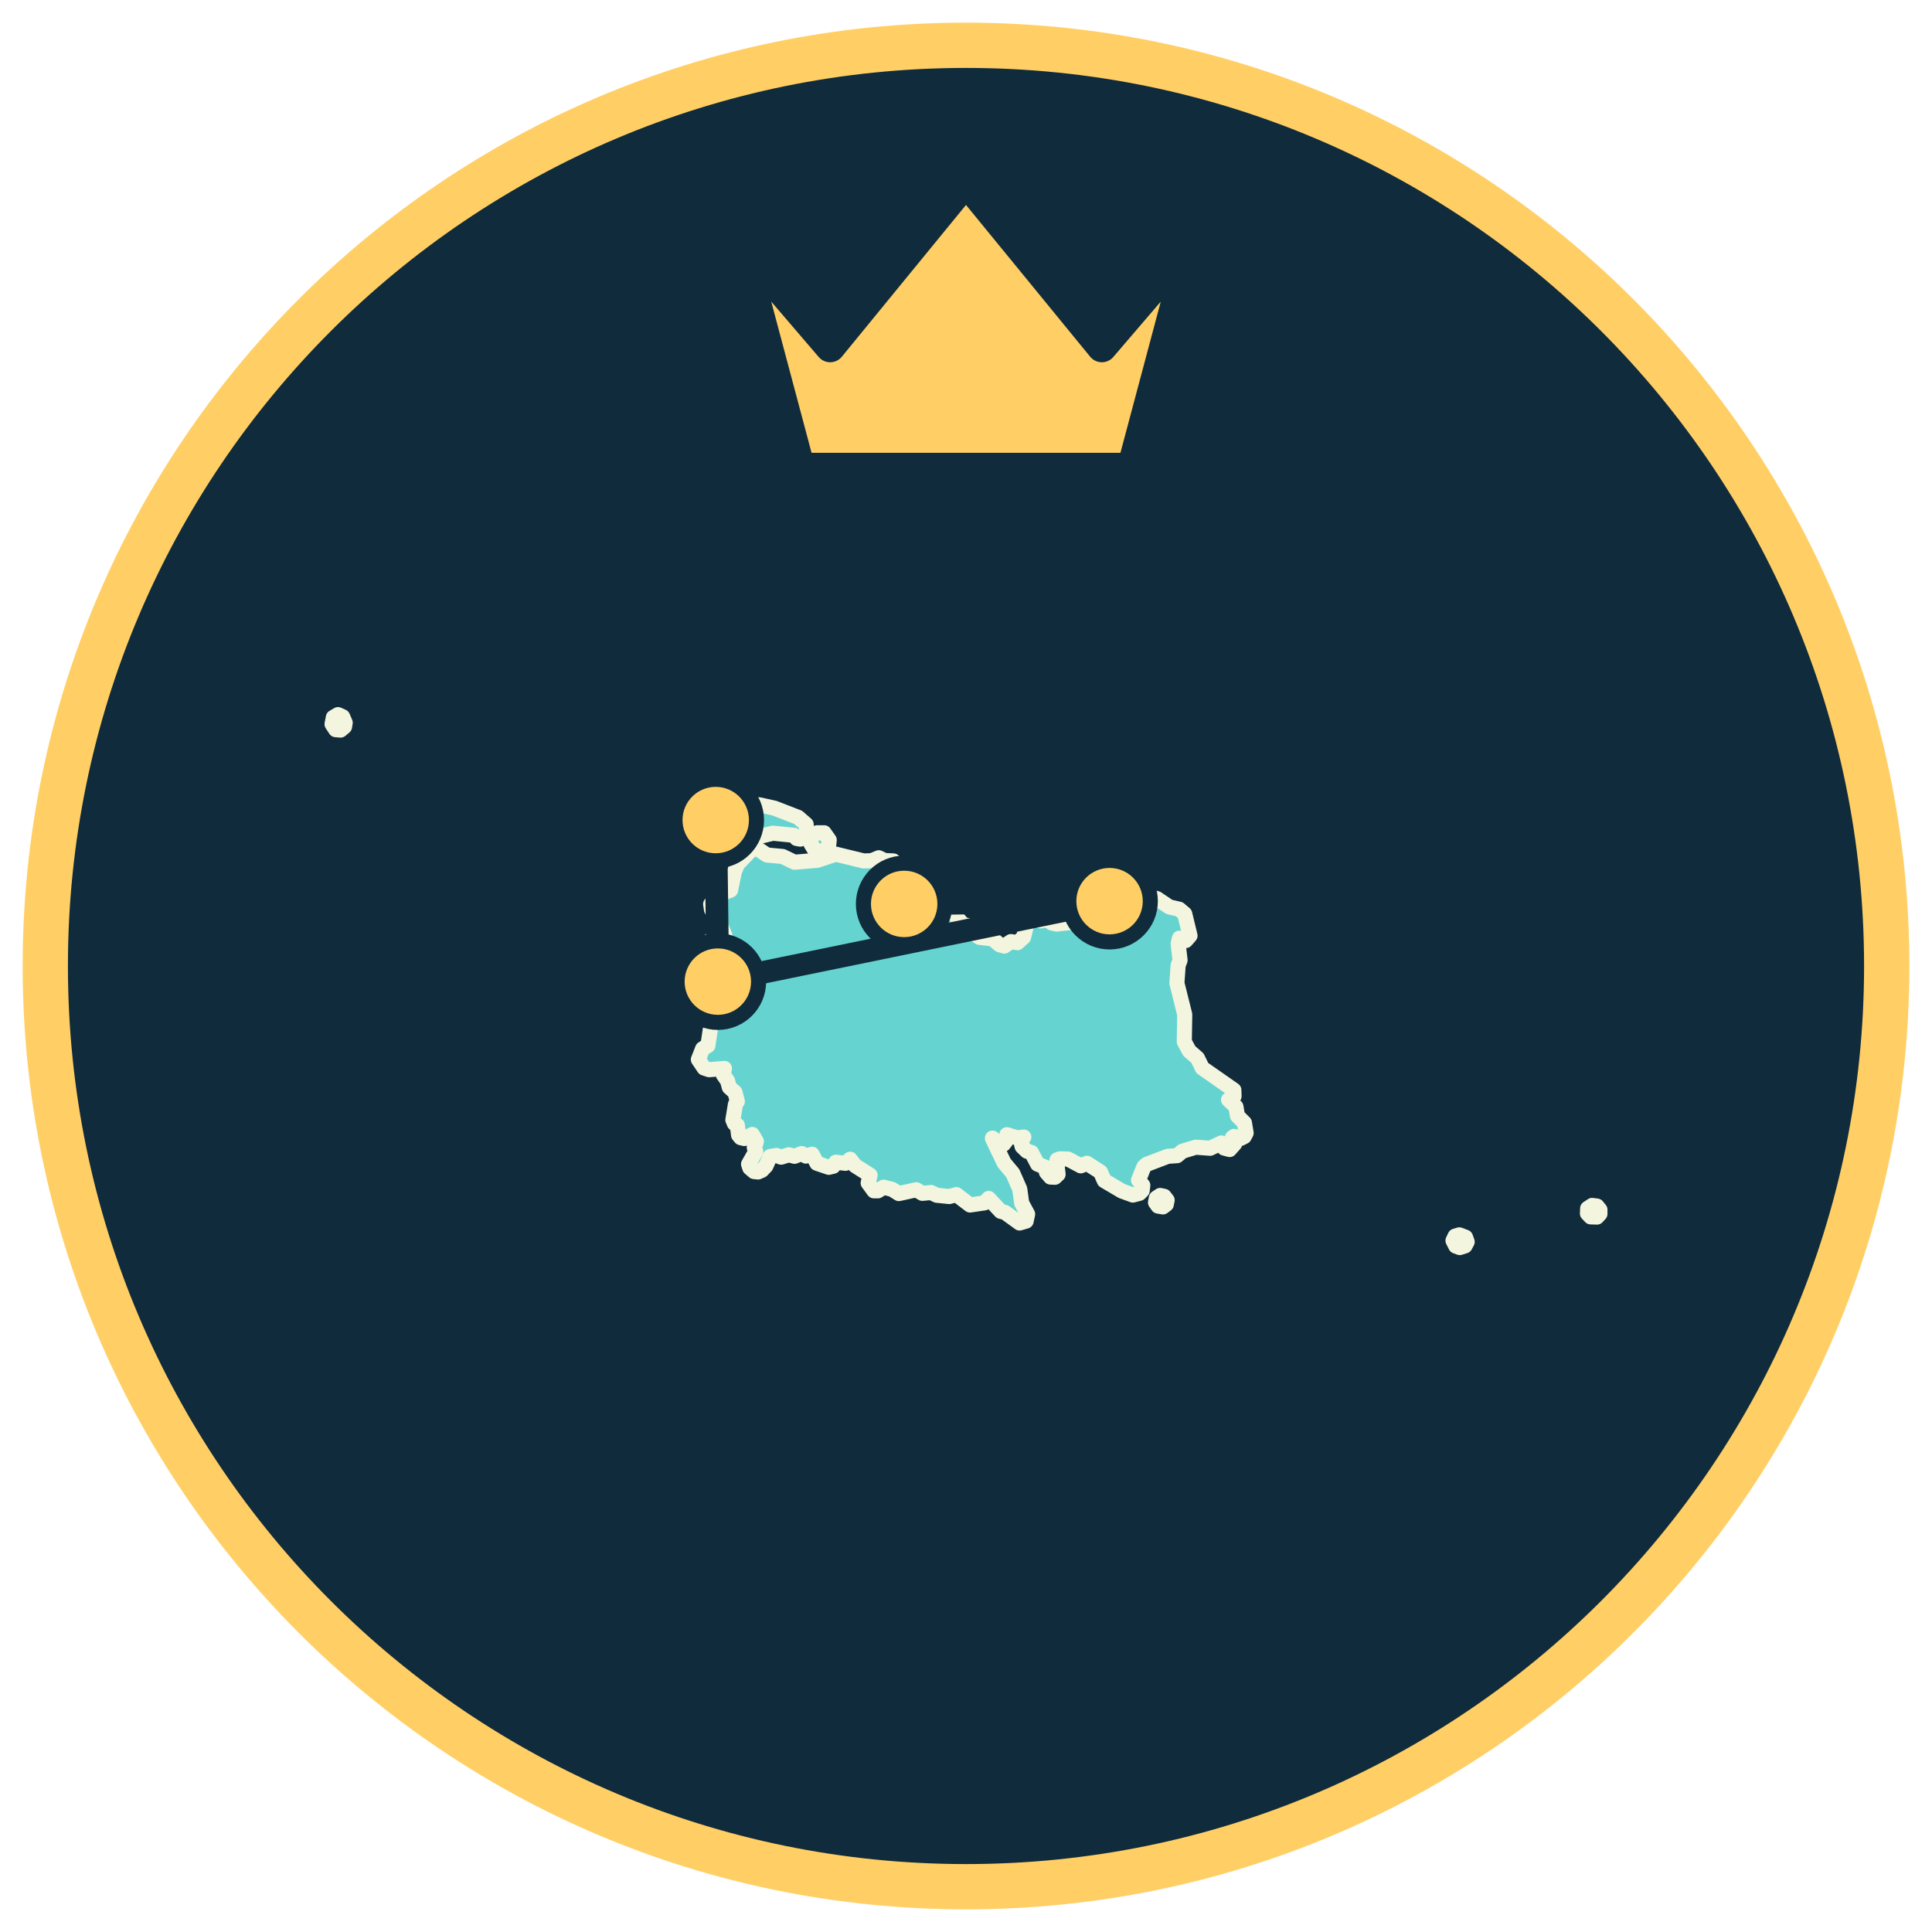
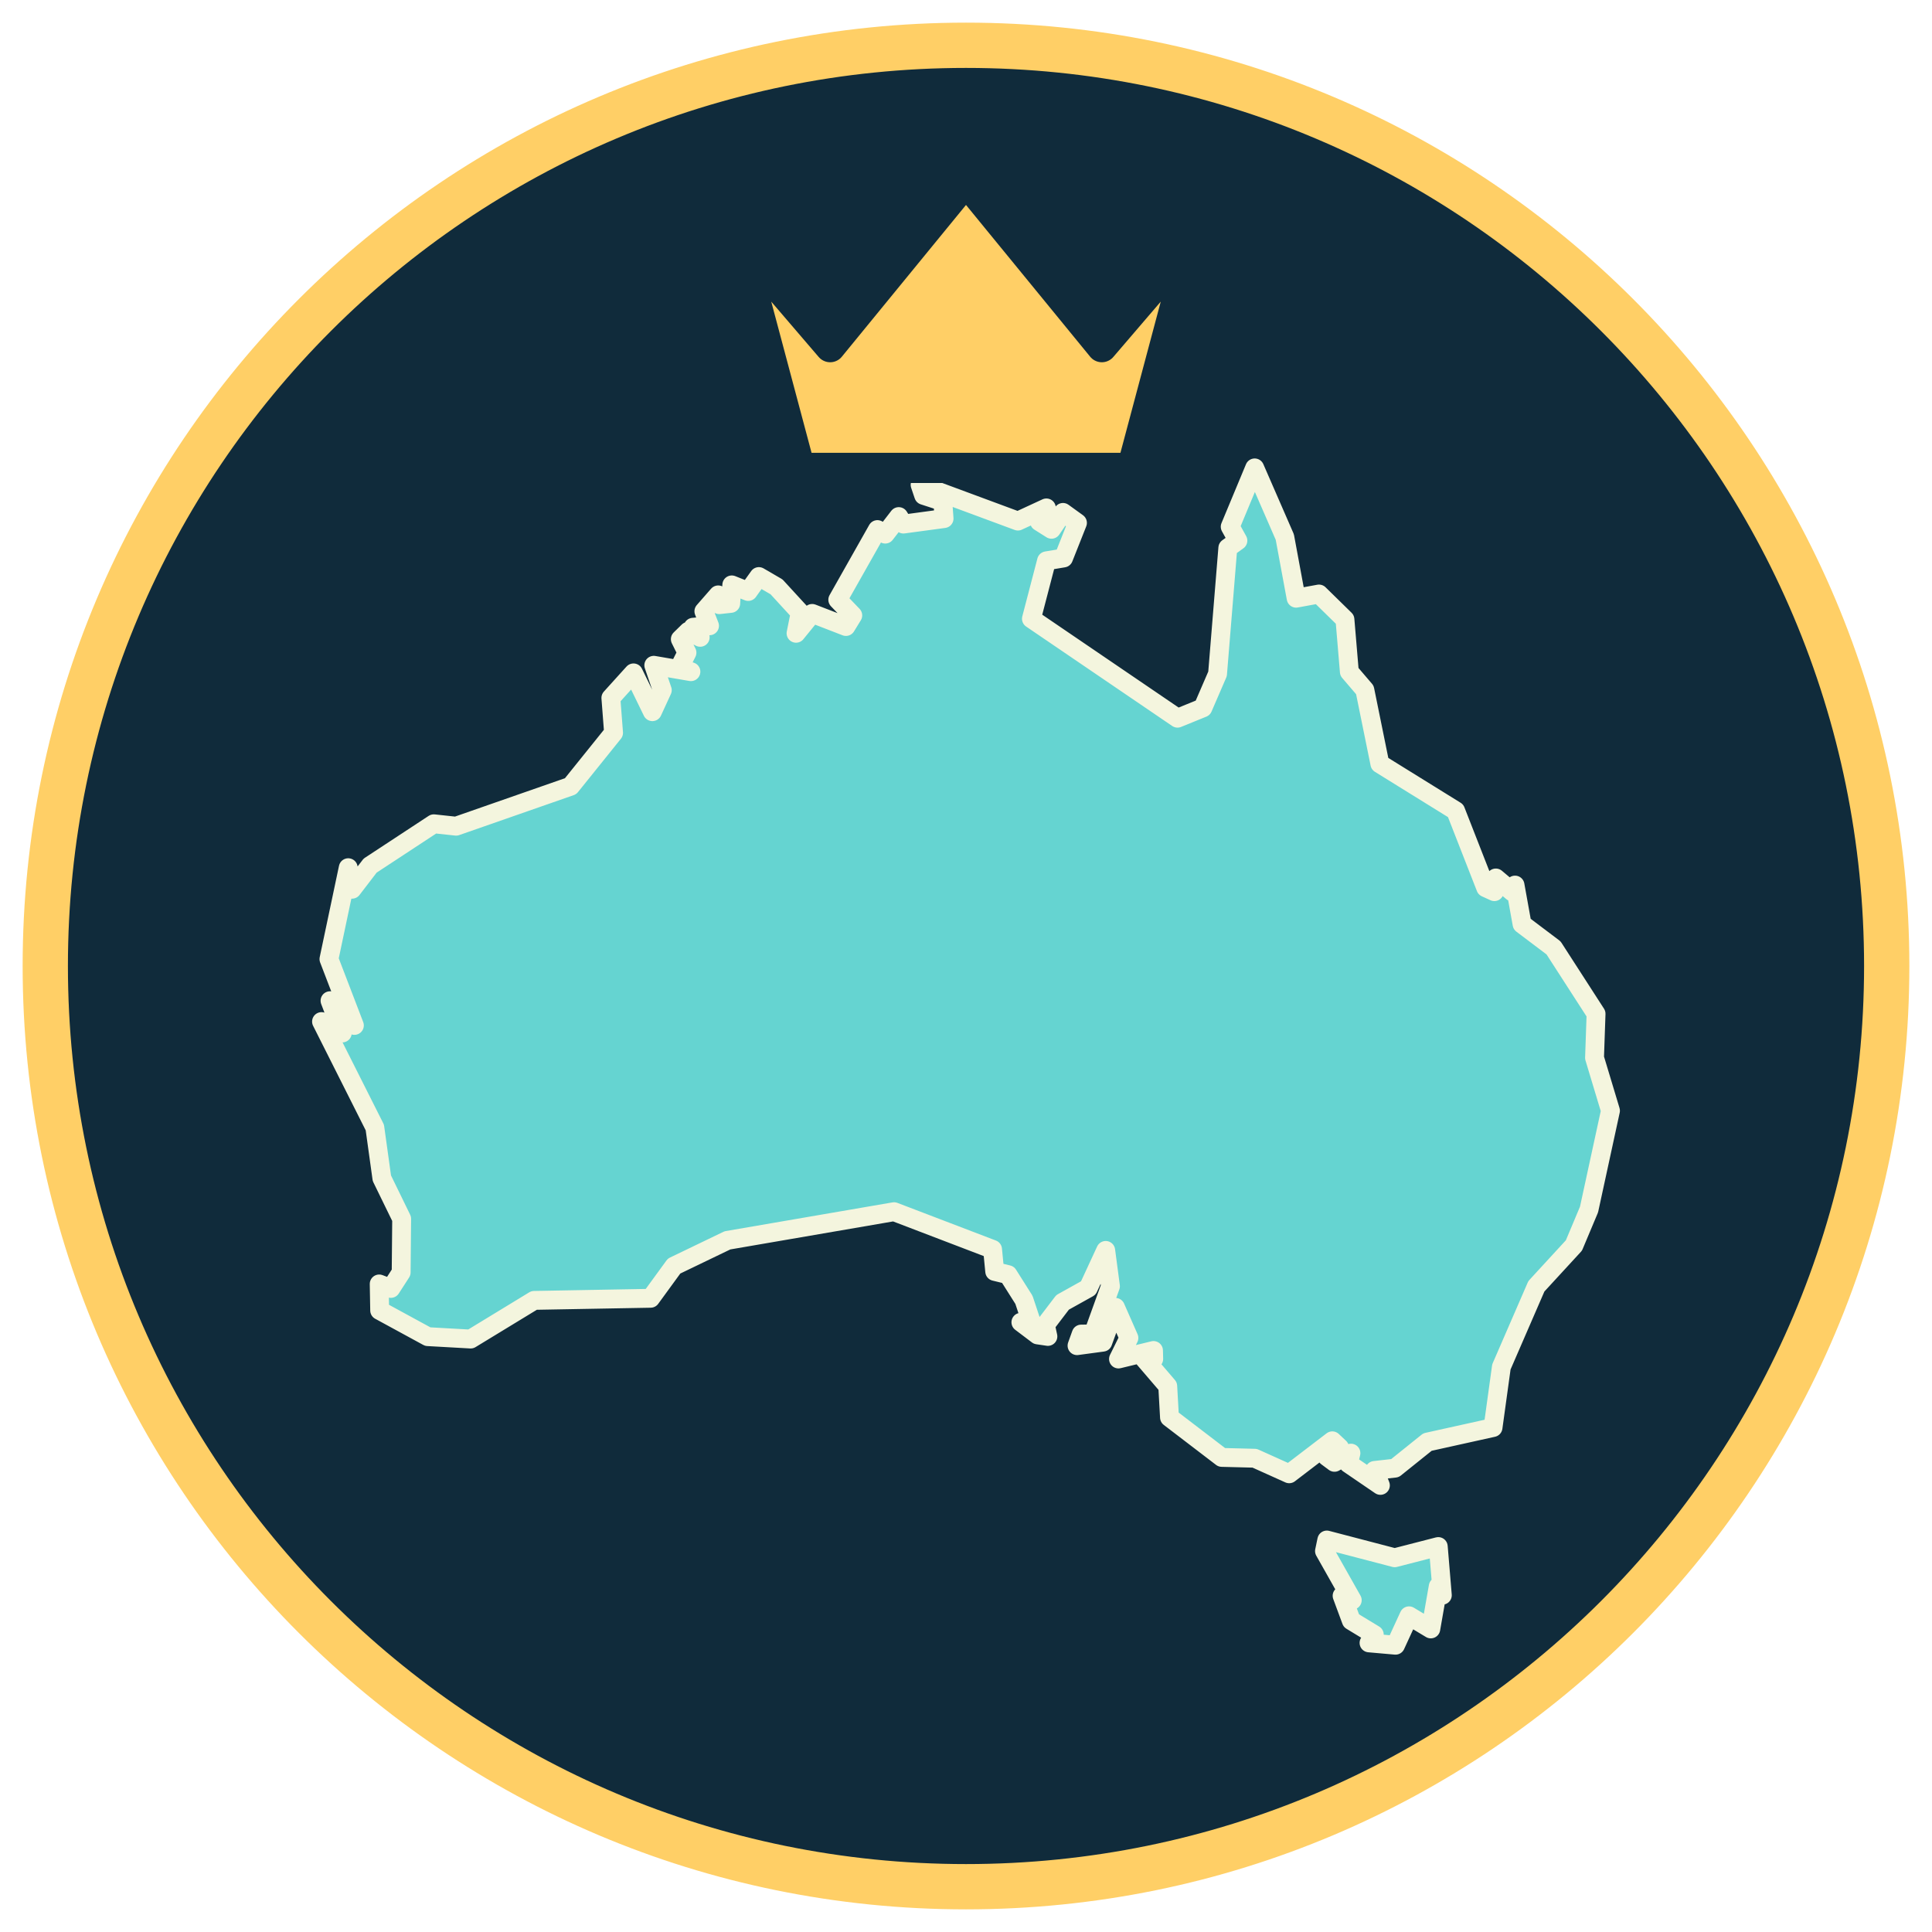
<svg xmlns="http://www.w3.org/2000/svg" width="256" height="256" viewBox="0 0 128 128">
  <circle cx="64" cy="64" r="61" fill="#102b3b" stroke="#ffcf66" stroke-width="3" />
-   <g transform="translate(39.84369 47.78056) scale(0.01402806)">
-     <path d="M4679,2287L4658,2301L4657,2325L4672,2341L4702,2342L4716,2327L4716,2307L4702,2290L4679,2287Z" fill="#65d4d1" stroke="#f4f5de" stroke-width="71.286" stroke-linejoin="round" stroke-linecap="round" />
-     <path d="M4035,2479L4054,2486L4079,2478L4089,2459L4081,2437L4052,2426L4032,2432L4022,2453L4035,2479Z" fill="#65d4d1" stroke="#f4f5de" stroke-width="71.286" stroke-linejoin="round" stroke-linecap="round" />
-     <path d="M478,1547L458,1598L485,1638L509,1646L581,1640L576,1670L596,1699L604,1729L631,1753L642,1796L633,1810L621,1883L628,1900L642,1908L648,1955L658,1967L675,1971L713,1952L732,1985L722,2013L729,2032L695,2092L701,2110L721,2127L740,2129L758,2121L777,2101L797,2056L827,2051L849,2059L885,2048L912,2055L946,2042L966,2054L995,2045L1018,2088L1074,2107L1095,2102L1107,2083L1153,2088L1175,2069L1198,2099L1269,2144L1260,2181L1287,2218L1306,2218L1333,2201L1373,2211L1405,2231L1487,2213L1516,2230L1557,2226L1584,2239L1643,2245L1677,2236L1741,2285L1809,2275L1829,2254L1886,2315L1906,2320L1975,2370L2006,2361L2013,2328L1985,2276L1976,2210L1943,2135L1902,2086L1856,1990L1879,2002L1899,1998L1910,1984L1915,1953L1964,1968L1995,1964L1981,1985L1987,2009L2010,2031L2031,2037L2060,2092L2095,2106L2102,2131L2121,2153L2142,2154L2157,2140L2150,2081L2152,2072L2166,2067L2204,2068L2264,2100L2293,2088L2357,2129L2375,2170L2458,2219L2510,2238L2541,2230L2554,2217L2557,2192L2537,2168L2562,2105L2575,2093L2675,2055L2719,2052L2744,2031L2807,2012L2875,2017L2928,1992L2941,2016L2967,2023L2991,1996L2980,1967L2988,1961L3018,1971L3036,1962L3045,1945L3037,1897L3004,1864L2997,1821L2962,1788L2988,1771L2987,1742L2838,1638L2815,1591L2777,1558L2753,1514L2755,1385L2718,1237L2724,1153L2733,1129L2724,1052L2730,1025L2760,1036L2780,1013L2755,910L2729,888L2682,877L2624,838L2553,818L2429,813L2368,831L2310,890L2283,894L2260,910L2242,948L2150,958L2127,953L2108,938L2073,943L2059,933L2041,933L2009,957L1994,1020L1965,1046L1934,1041L1903,1062L1881,1056L1848,1028L1786,1021L1769,1010L1738,967L1707,960L1671,917L1662,900L1663,864L1614,825L1583,821L1565,832L1559,852L1566,877L1550,922L1528,946L1528,885L1553,868L1561,829L1554,811L1573,792L1574,762L1547,738L1498,737L1452,759L1438,779L1422,786L1411,764L1422,734L1421,709L1379,660L1337,658L1310,645L1276,659L1238,660L1107,628L1020,657L912,666L856,639L782,632L738,603L714,601L643,675L628,711L610,798L551,820L516,864L520,890L561,957L583,1012L533,1015L514,1035L503,1250L525,1378L514,1401L516,1445L503,1532L478,1547ZM1852,1981L1847,1971L1847,1969L1851,1972L1852,1981Z" fill="#65d4d1" stroke="#f4f5de" stroke-width="71.286" stroke-linejoin="round" stroke-linecap="round" />
-     <path d="M2658,2244L2639,2240L2621,2252L2617,2273L2629,2290L2652,2294L2668,2282L2672,2262L2658,2244Z" fill="#65d4d1" stroke="#f4f5de" stroke-width="71.286" stroke-linejoin="round" stroke-linecap="round" />
-     <path d="M989,578L1007,608L1046,617L1073,592L1076,561L1052,527L1019,527L989,548L989,578Z" fill="#65d4d1" stroke="#f4f5de" stroke-width="71.286" stroke-linejoin="round" stroke-linecap="round" />
-     <path d="M466,433L427,454L431,483L490,525L541,542L571,562L560,579L563,599L589,632L624,646L647,644L673,622L678,600L662,570L703,555L810,529L910,539L922,554L939,557L962,548L971,532L967,487L929,454L818,411L751,396L627,382L525,399L480,415L466,433Z" fill="#65d4d1" stroke="#f4f5de" stroke-width="71.286" stroke-linejoin="round" stroke-linecap="round" />
-     <path d="M-1222,-21L-1244,-31L-1266,-18L-1272,14L-1255,40L-1232,42L-1213,26L-1210,7L-1222,-21Z" fill="#65d4d1" stroke="#f4f5de" stroke-width="71.286" stroke-linejoin="round" stroke-linecap="round" />
-   </g>
-   <path d="M47.419,54.332 L47.559,65.035" fill="none" stroke="#102b3b" stroke-width="1.5" stroke-linejoin="round" stroke-linecap="round" />
-   <path d="M47.559,65.035 L73.511,59.704" fill="none" stroke="#102b3b" stroke-width="1.5" stroke-linejoin="round" stroke-linecap="round" />
-   <path d="M73.511,59.704 L59.904,59.887" fill="none" stroke="#102b3b" stroke-width="1.5" stroke-linejoin="round" stroke-linecap="round" />
-   <circle cx="47.419" cy="54.332" r="2.7" fill="#ffcf66" stroke="#102b3b" stroke-width="1" />
-   <circle cx="47.559" cy="65.035" r="2.7" fill="#ffcf66" stroke="#102b3b" stroke-width="1" />
-   <circle cx="73.511" cy="59.704" r="2.7" fill="#ffcf66" stroke="#102b3b" stroke-width="1" />
-   <circle cx="59.904" cy="59.887" r="2.7" fill="#ffcf66" stroke="#102b3b" stroke-width="1" />
+   <path d="M85.122,35.581 L85.872,39.632 L87.385,39.355 L89.106,41.041 L89.398,44.509 L90.425,45.709 L91.420,50.603 L96.439,53.714 L98.433,58.813 L99.005,59.074 L99.102,58.168 L100.202,59.094 L100.374,58.639 L100.840,61.225 L102.927,62.801 L105.743,67.166 L105.642,70.082 L106.698,73.587 L105.277,80.134 L104.277,82.514 L101.788,85.221 L99.471,90.561 L98.917,94.578 L94.574,95.540 L92.420,97.269 L91.070,97.420 L91.455,98.411 L89.337,96.965 L89.503,96.274 L88.413,96.883 L87.902,96.503 L88.752,95.912 L88.269,95.458 L85.413,97.642 L83.125,96.612 L80.946,96.557 L77.482,93.908 L77.366,91.835 L75.760,89.961 L76.437,90.034 L76.423,89.474 L74.103,90.037 L74.793,88.642 L73.902,86.617 L73.063,88.923 L71.356,89.153 L71.632,88.385 L72.428,88.379 L73.570,85.216 L73.256,82.844 L72.103,85.336 L70.399,86.285 L69.259,87.781 L69.426,88.541 L68.745,88.441 L67.637,87.603 L68.328,87.591 L67.840,86.119 L66.784,84.449 L65.902,84.235 L65.760,82.773 L59.233,80.278 L48.194,82.177 L44.659,83.880 L43.103,86.015 L35.388,86.154 L31.183,88.715 L28.340,88.556 L25.154,86.821 L25.123,85.065 L25.894,85.361 L26.578,84.301 L26.611,80.749 L25.300,78.061 L24.834,74.701 L21.302,67.682 L22.678,68.437 L21.865,66.300 L22.440,67.558 L23.479,67.937 L21.794,63.542 L23.072,57.488 L23.323,58.914 L24.522,57.350 L28.741,54.578 L30.218,54.737 L37.804,52.090 L40.650,48.552 L40.472,46.238 L41.971,44.581 L43.222,47.151 L43.879,45.724 L43.315,44.077 L45.775,44.500 L45.000,44.255 L45.514,43.238 L45.073,42.346 L45.607,41.824 L46.390,42.224 L45.917,41.557 L47.008,41.460 L46.634,40.499 L47.583,39.413 L47.654,40.060 L48.413,39.977 L48.483,38.751 L49.572,39.187 L50.277,38.199 L51.447,38.880 L53.014,40.587 L52.740,41.956 L53.809,40.641 L56.046,41.507 L56.498,40.770 L55.505,39.735 L58.132,35.086 L58.649,35.386 L59.545,34.225 L59.855,34.721 L62.547,34.357 L62.465,33.232 L61.195,32.819 L60.960,32.122 L67.440,34.523 L69.326,33.651 L68.865,34.562 L69.663,35.066 L70.426,33.949 L71.385,34.642 L70.463,36.968 L69.336,37.156 L68.335,40.993 L78.014,47.582 L79.692,46.899 L80.666,44.645 L81.346,36.301 L82.014,35.818 L81.504,34.896 L83.126,31.000 L85.122,35.581 Z" fill="#65d4d1" stroke="#f4f5de" stroke-width="1.25" stroke-linejoin="round" stroke-linecap="round" />
+   <path d="M87.904,102.030 L92.402,103.206 L95.289,102.463 L95.558,105.688 L95.286,105.107 L94.794,107.920 L93.352,107.052 L92.456,109.000 L90.702,108.845 L91.050,108.298 L89.528,107.374 L88.918,105.725 L89.590,106.018 L87.751,102.762 L87.904,102.030 Z" fill="#65d4d1" stroke="#f4f5de" stroke-width="1.25" stroke-linejoin="round" stroke-linecap="round" />
  <g transform="translate(64 21)">
    <path d="M-15,-5 L-9,2 L0,-9 L9,2 L15,-5 L11,10 H-11 Z" fill="#ffcf66" stroke="#102b3b" stroke-width="2" stroke-linejoin="round" stroke-linecap="round" />
  </g>
</svg>
